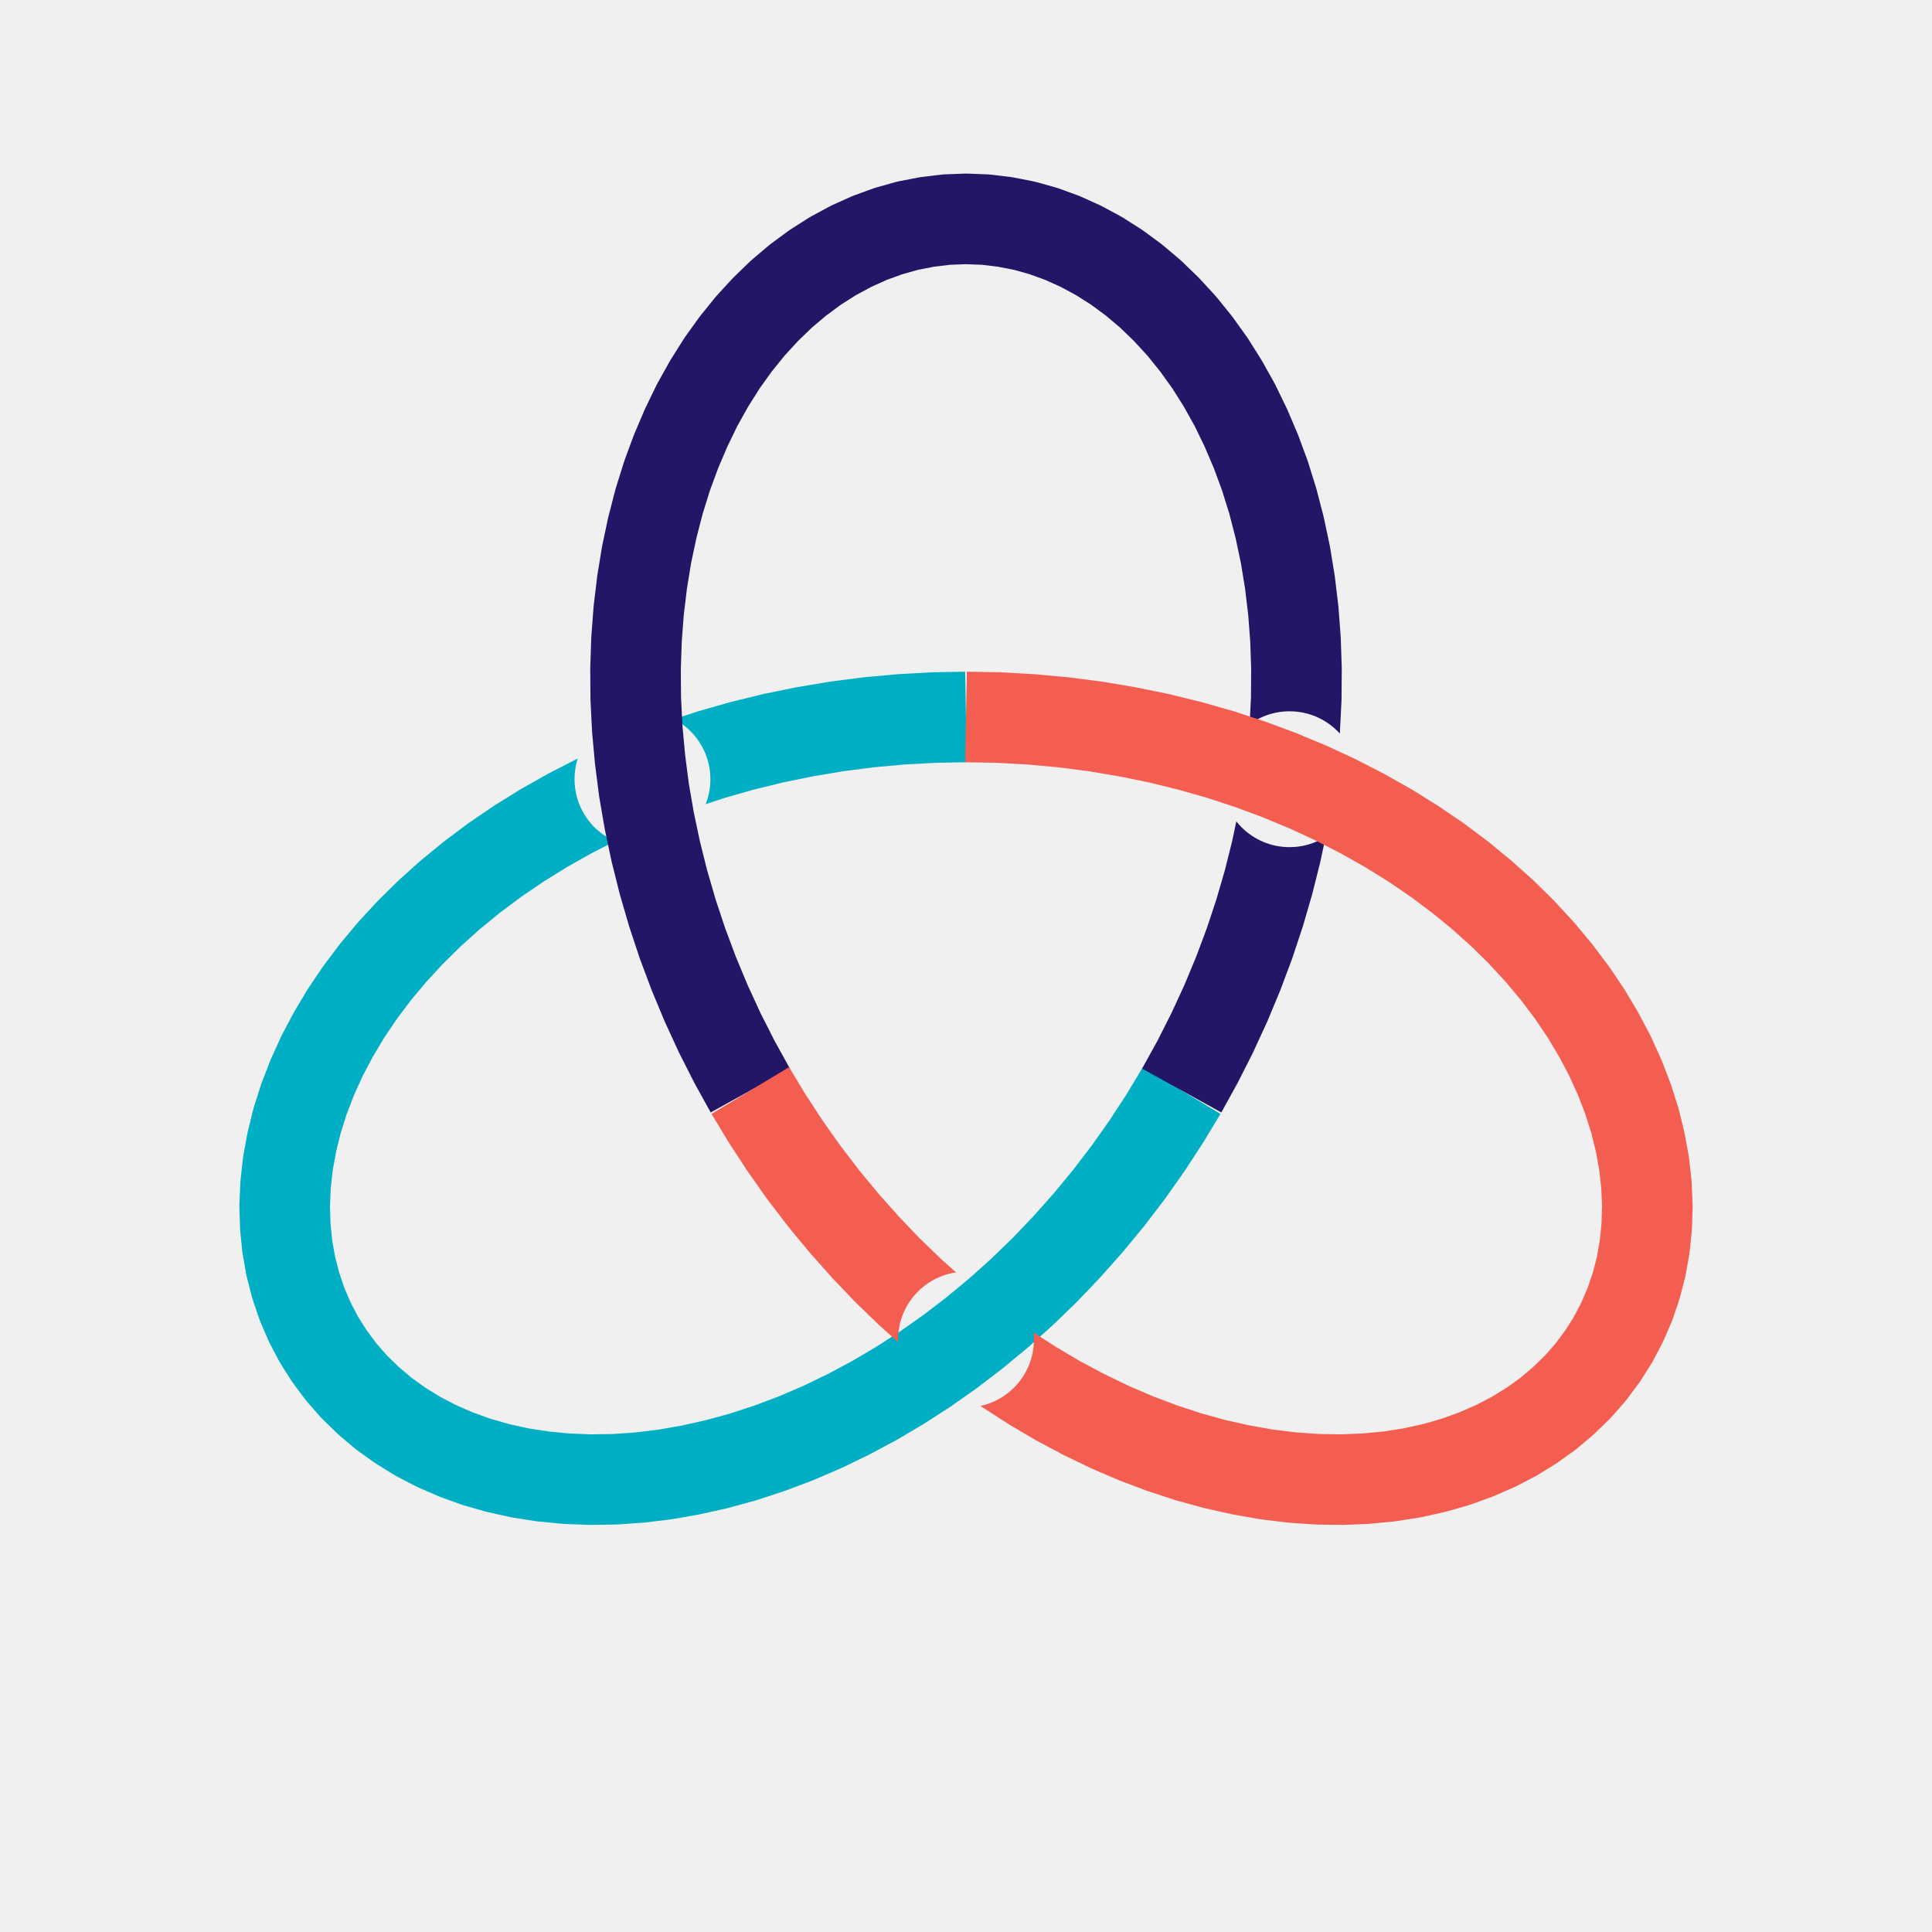
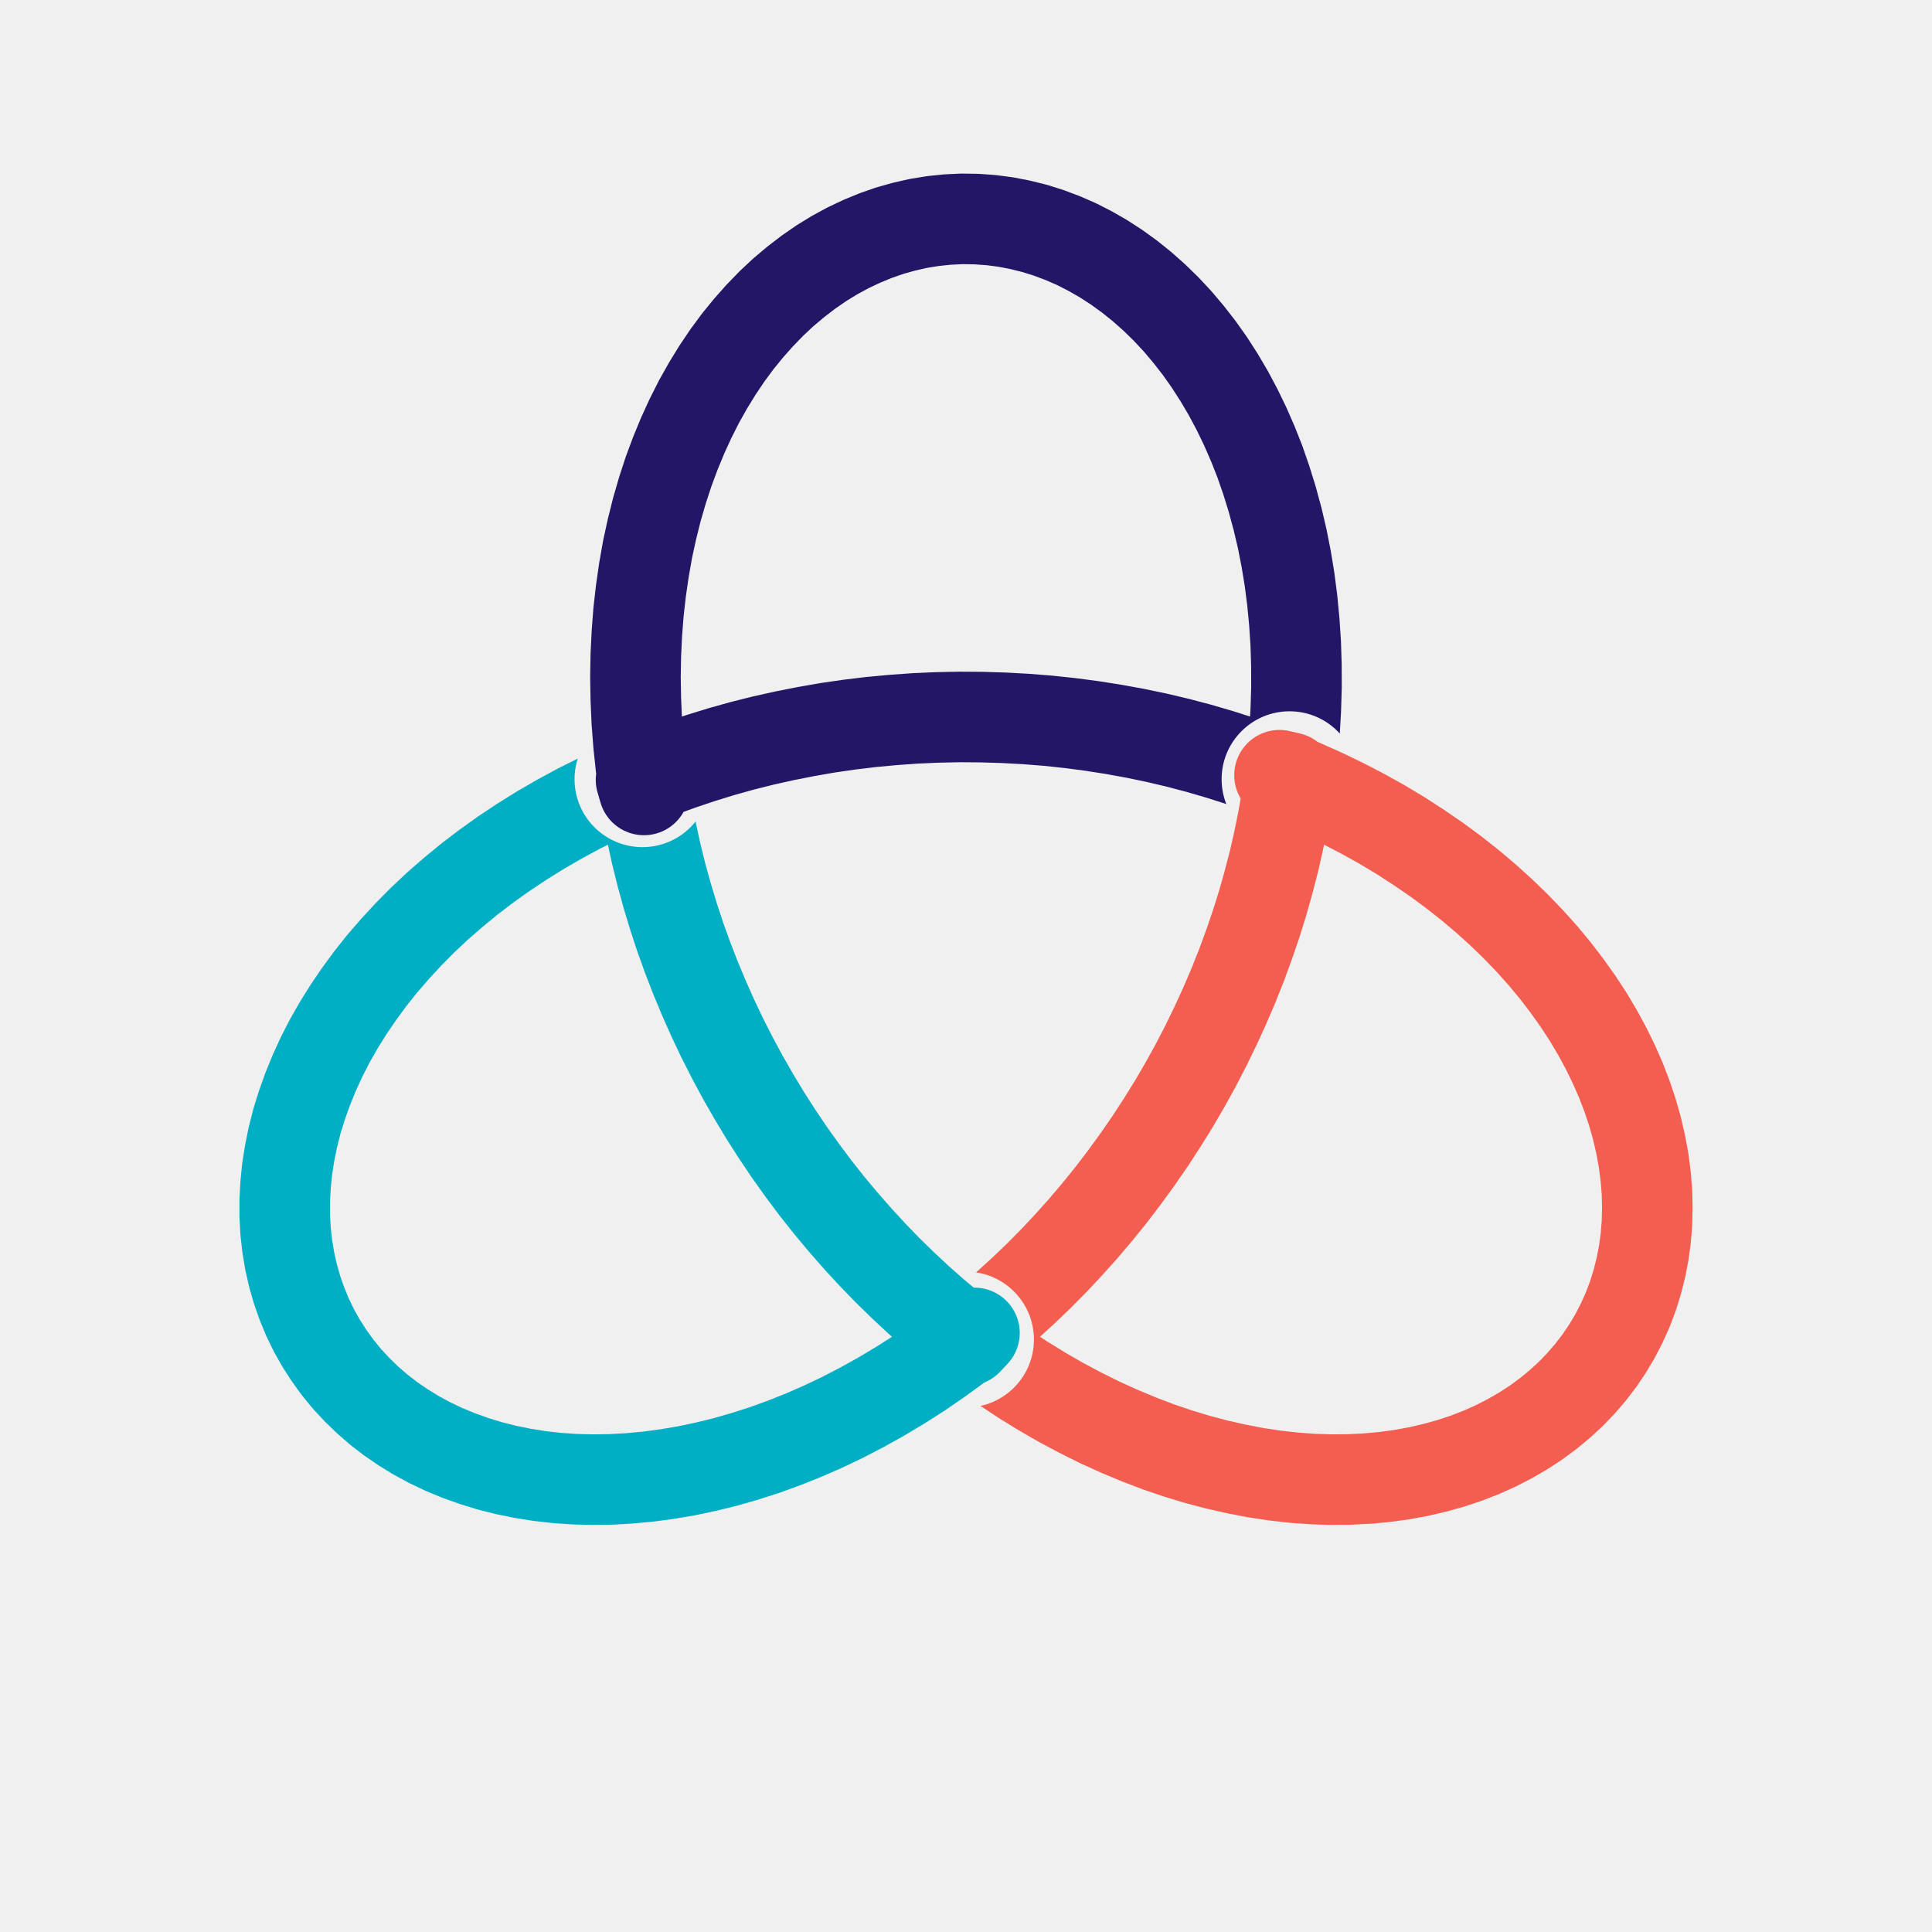
<svg xmlns="http://www.w3.org/2000/svg" viewBox="0 0 256 256" fill="none" role="img" aria-labelledby="title desc">
  <defs>
-     <mask id="gap-indigo" maskUnits="userSpaceOnUse">
+     <mask id="cyan-under" maskUnits="userSpaceOnUse">
      <rect width="256" height="256" fill="white" />
      <circle cx="170.87" cy="152.75" r="9" fill="black" />
    </mask>
-     <mask id="gap-cyan" maskUnits="userSpaceOnUse">
+     <mask id="indigo-under" maskUnits="userSpaceOnUse">
      <rect width="256" height="256" fill="white" />
      <circle cx="85.13" cy="152.75" r="9" fill="black" />
    </mask>
-     <mask id="gap-coral" maskUnits="userSpaceOnUse">
+     <mask id="coral-under" maskUnits="userSpaceOnUse">
      <rect width="256" height="256" fill="white" />
      <circle cx="128" cy="78.5" r="9" fill="black" />
    </mask>
  </defs>
-   <g transform="rotate(180 128 128)" stroke-width="12" stroke-linecap="butt" stroke-linejoin="round">
-     <path d="M128.00 161.00 L132.32 160.92 L136.63 160.68 L140.91 160.29 L145.17 159.74 L149.39 159.03 L153.56 158.18 L157.67 157.17 L161.71 156.02 L165.67 154.72 L169.54 153.28 L173.32 151.71 L176.99 150.01 L180.55 148.18 L183.99 146.24 L187.30 144.18 L190.47 142.02 L193.50 139.75 L196.38 137.39 L199.10 134.95 L201.66 132.42 L204.05 129.83 L206.27 127.17 L208.31 124.46 L210.17 121.70 L211.84 118.90 L213.33 116.08 L214.62 113.23 L215.72 110.38 L216.63 107.52 L217.33 104.67 L217.85 101.83 L218.16 99.02 L218.28 96.24 L218.20 93.51 L217.93 90.83 L217.47 88.21 L216.81 85.66 L215.97 83.18 L214.94 80.79 L213.74 78.50 L212.35 76.31 L210.80 74.22 L209.08 72.26 L207.19 70.42 L205.16 68.70 L202.97 67.13 L200.64 65.69 L198.18 64.41 L195.59 63.28 L192.88 62.30 L190.05 61.49 L187.12 60.84 L184.10 60.37 L180.99 60.07 L177.80 59.94 L174.54 59.99 L171.22 60.22 L167.85 60.63 L164.44 61.23 L161.00 62.00 L157.53 62.95 L154.06 64.09 L150.57 65.40 L147.10 66.89 L143.64 68.56 L140.20 70.39 L136.80 72.40 L133.43 74.57 L130.12 76.90 L126.88 79.38 L123.69 82.02 L120.59 84.80 L117.57 87.72 L114.65 90.78 L111.82 93.96 L109.10 97.26 L106.49 100.67 L104.01 104.19 L101.65 107.80 L99.42 111.50" stroke="#00AFC4" mask="url(#gap-indigo)" />
-     <path d="M99.42 111.50 L97.33 115.28 L95.38 119.13 L93.58 123.04 L91.93 127.00 L90.43 131.01 L89.09 135.05 L87.91 139.11 L86.89 143.18 L86.03 147.26 L85.33 151.33 L84.81 155.39 L84.44 159.42 L84.24 163.42 L84.21 167.37 L84.34 171.26 L84.63 175.09 L85.08 178.85 L85.68 182.52 L86.44 186.10 L87.34 189.58 L88.39 192.95 L89.59 196.20 L90.92 199.32 L92.37 202.31 L93.96 205.16 L95.66 207.86 L97.48 210.40 L99.40 212.78 L101.43 214.99 L103.54 217.03 L105.74 218.89 L108.02 220.57 L110.36 222.06 L112.77 223.36 L115.23 224.47 L117.73 225.38 L120.26 226.09 L122.83 226.59 L125.41 226.90 L128.00 227.00 L130.59 226.90 L133.17 226.59 L135.74 226.09 L138.27 225.38 L140.77 224.47 L143.23 223.36 L145.64 222.06 L147.98 220.57 L150.26 218.89 L152.46 217.03 L154.57 214.99 L156.60 212.78 L158.52 210.40 L160.34 207.86 L162.04 205.16 L163.63 202.31 L165.08 199.32 L166.41 196.20 L167.61 192.95 L168.66 189.58 L169.56 186.10 L170.32 182.52 L170.92 178.85 L171.37 175.09 L171.66 171.26 L171.79 167.37 L171.76 163.42 L171.56 159.42 L171.19 155.39 L170.67 151.33 L169.97 147.26 L169.11 143.18 L168.09 139.11 L166.91 135.05 L165.57 131.01 L164.07 127.00 L162.42 123.04 L160.62 119.13 L158.67 115.28 L156.58 111.50" stroke="#231667" mask="url(#gap-cyan)" />
-     <path d="M156.58 111.50 L154.35 107.80 L151.99 104.19 L149.51 100.67 L146.90 97.26 L144.18 93.96 L141.35 90.78 L138.43 87.72 L135.41 84.80 L132.31 82.02 L129.12 79.38 L125.88 76.90 L122.57 74.57 L119.20 72.40 L115.80 70.39 L112.36 68.56 L108.90 66.89 L105.43 65.40 L101.94 64.09 L98.47 62.95 L95.00 62.00 L91.56 61.23 L88.15 60.63 L84.78 60.22 L81.46 59.99 L78.20 59.94 L75.01 60.07 L71.90 60.37 L68.88 60.84 L65.95 61.49 L63.12 62.30 L60.41 63.28 L57.82 64.41 L55.36 65.69 L53.03 67.13 L50.84 68.70 L48.81 70.42 L46.92 72.26 L45.20 74.22 L43.65 76.31 L42.26 78.50 L41.06 80.79 L40.03 83.18 L39.19 85.66 L38.53 88.21 L38.07 90.83 L37.80 93.51 L37.72 96.24 L37.84 99.02 L38.15 101.83 L38.67 104.67 L39.37 107.52 L40.28 110.38 L41.38 113.23 L42.67 116.08 L44.16 118.90 L45.83 121.70 L47.69 124.46 L49.73 127.17 L51.95 129.83 L54.34 132.42 L56.90 134.95 L59.62 137.39 L62.50 139.75 L65.53 142.02 L68.70 144.18 L72.01 146.24 L75.45 148.18 L79.01 150.01 L82.68 151.71 L86.46 153.28 L90.33 154.72 L94.29 156.02 L98.33 157.17 L102.44 158.18 L106.61 159.03 L110.83 159.74 L115.09 160.29 L119.37 160.68 L123.68 160.92 L128.00 161.00" stroke="#F45E50" mask="url(#gap-coral)" />
+   <g transform="rotate(180 128 128)" stroke-width="12" stroke-linecap="round" stroke-linejoin="round">
+     <path d="M171.06 152.67 L173.86 151.47 L176.59 150.20 L179.27 148.87 L181.87 147.46 L184.41 145.99 L186.88 144.45 L189.27 142.86 L191.58 141.21 L193.81 139.51 L195.95 137.75 L198.02 135.95 L199.99 134.10 L201.87 132.20 L203.65 130.27 L205.35 128.31 L206.94 126.31 L208.43 124.28 L209.83 122.22 L211.12 120.15 L212.31 118.06 L213.39 115.95 L214.36 113.83 L215.23 111.70 L215.99 109.57 L216.65 107.45 L217.19 105.32 L217.62 103.20 L217.95 101.10 L218.16 99.01 L218.27 96.93 L218.27 94.88 L218.16 92.86 L217.94 90.87 L217.61 88.91 L217.18 86.99 L216.64 85.11 L216.00 83.27 L215.26 81.48 L214.42 79.74 L213.47 78.05 L212.43 76.43 L211.30 74.86 L210.07 73.35 L208.75 71.92 L207.34 70.55 L205.85 69.25 L204.27 68.03 L202.61 66.89 L200.87 65.82 L199.06 64.84 L197.17 63.94 L195.21 63.13 L193.19 62.41 L191.11 61.77 L188.97 61.23 L186.77 60.78 L184.51 60.42 L182.21 60.16 L179.87 60.00 L177.48 59.94 L175.05 59.97 L172.59 60.11 L170.10 60.34 L167.58 60.68 L165.04 61.11 L162.48 61.65 L159.91 62.28 L157.33 63.02 L154.73 63.85 L152.14 64.79 L149.55 65.82 L146.96 66.95 L144.38 68.18 L141.81 69.51 L139.26 70.93 L136.73 72.44 L134.22 74.04 L131.74 75.74 L129.29 77.52 L126.88 79.38 L127.83 78.37 L130.02 80.11 L132.18 81.91 L134.30 83.78 L136.38 85.72 L138.43 87.72 L140.43 89.79 L142.38 91.91 L144.29 94.09 L146.15 96.32 L147.96 98.61 L149.71 100.95 L151.41 103.33 L153.05 105.77 L154.63 108.24 L156.14 110.75 L157.60 113.30 L158.99 115.89 L160.32 118.51 L161.57 121.15 L162.76 123.83 L163.88 126.52 L164.93 129.24 L165.91 131.97 L166.81 134.72 L167.64 137.48 L168.40 140.25 L169.08 143.02 L169.68 145.79 L170.21 148.57 L170.67 151.33 Z" stroke="#00AFC4" mask="url(#cyan-under)" />
+     <path d="M85.10 152.96 L84.74 155.98 L84.47 158.98 L84.30 161.96 L84.21 164.92 L84.22 167.86 L84.31 170.76 L84.50 173.63 L84.77 176.45 L85.13 179.24 L85.58 181.98 L86.11 184.66 L86.73 187.29 L87.43 189.87 L88.21 192.38 L89.06 194.83 L90.00 197.21 L91.01 199.52 L92.09 201.75 L93.24 203.91 L94.46 205.98 L95.74 207.97 L97.09 209.88 L98.50 211.69 L99.96 213.42 L101.48 215.05 L103.05 216.58 L104.66 218.01 L106.33 219.35 L108.03 220.58 L109.77 221.71 L111.55 222.73 L113.35 223.65 L115.19 224.45 L117.05 225.15 L118.93 225.74 L120.83 226.21 L122.74 226.58 L124.66 226.83 L126.59 226.97 L128.52 227.00 L130.45 226.91 L132.37 226.71 L134.29 226.40 L136.19 225.97 L138.08 225.44 L139.95 224.79 L141.80 224.03 L143.62 223.17 L145.41 222.20 L147.17 221.12 L148.89 219.93 L150.57 218.64 L152.21 217.26 L153.80 215.77 L155.34 214.18 L156.83 212.50 L158.27 210.73 L159.64 208.87 L160.95 206.92 L162.20 204.88 L163.39 202.76 L164.50 200.56 L165.54 198.29 L166.51 195.94 L167.41 193.52 L168.22 191.04 L168.96 188.49 L169.61 185.89 L170.19 183.23 L170.67 180.51 L171.07 177.75 L171.39 174.94 L171.61 172.09 L171.75 169.21 L171.80 166.29 L171.75 163.34 L171.62 160.37 L171.39 157.37 L171.07 154.36 L170.67 151.33 L171.06 152.67 L168.47 153.70 L165.82 154.66 L163.14 155.56 L160.42 156.40 L157.67 157.17 L154.88 157.87 L152.06 158.50 L149.22 159.06 L146.36 159.56 L143.47 159.98 L140.57 160.33 L137.66 160.60 L134.73 160.81 L131.80 160.94 L128.86 161.00 L125.93 160.98 L122.99 160.89 L120.06 160.73 L117.14 160.50 L114.23 160.19 L111.34 159.81 L108.46 159.36 L105.61 158.84 L102.77 158.25 L99.97 157.59 L97.20 156.86 L94.45 156.06 L91.75 155.20 L89.08 154.27 L86.46 153.28 Z" stroke="#231667" mask="url(#indigo-under)" />
+     <path d="M127.83 78.37 L125.40 76.55 L122.93 74.82 L120.44 73.17 L117.92 71.62 L115.37 70.15 L112.81 68.79 L110.24 67.51 L107.65 66.34 L105.06 65.26 L102.47 64.27 L99.87 63.39 L97.29 62.61 L94.71 61.93 L92.14 61.35 L89.59 60.86 L87.06 60.48 L84.56 60.20 L82.08 60.02 L79.64 59.94 L77.24 59.96 L74.87 60.08 L72.55 60.29 L70.27 60.60 L68.05 61.01 L65.88 61.51 L63.76 62.10 L61.71 62.78 L59.73 63.55 L57.81 64.41 L55.96 65.36 L54.19 66.38 L52.49 67.49 L50.87 68.68 L49.34 69.94 L47.89 71.27 L46.53 72.68 L45.26 74.15 L44.08 75.69 L43.00 77.29 L42.01 78.95 L41.12 80.67 L40.33 82.43 L39.64 84.25 L39.06 86.11 L38.58 88.01 L38.20 89.96 L37.93 91.93 L37.77 93.94 L37.72 95.98 L37.77 98.04 L37.94 100.13 L38.21 102.23 L38.60 104.34 L39.09 106.46 L39.69 108.59 L40.40 110.72 L41.22 112.85 L42.15 114.97 L43.18 117.08 L44.32 119.18 L45.56 121.27 L46.91 123.33 L48.36 125.37 L49.90 127.38 L51.55 129.37 L53.29 131.31 L55.13 133.22 L57.06 135.09 L59.08 136.92 L61.19 138.70 L63.38 140.43 L65.65 142.10 L68.01 143.72 L70.44 145.29 L72.94 146.79 L75.52 148.22 L78.16 149.59 L80.87 150.89 L83.63 152.12 L86.46 153.28 L85.10 152.96 L85.51 150.20 L86.00 147.42 L86.56 144.65 L87.19 141.88 L87.91 139.11 L88.69 136.34 L89.55 133.59 L90.49 130.85 L91.49 128.12 L92.57 125.41 L93.72 122.72 L94.94 120.06 L96.22 117.43 L97.57 114.82 L98.99 112.25 L100.47 109.71 L102.02 107.22 L103.62 104.76 L105.29 102.35 L107.01 99.98 L108.78 97.66 L110.61 95.40 L112.49 93.18 L114.42 91.03 L116.39 88.93 L118.41 86.89 L120.47 84.92 L122.57 83.01 L124.70 81.16 L126.88 79.38 Z" stroke="#F45E50" mask="url(#coral-under)" />
  </g>
</svg>
